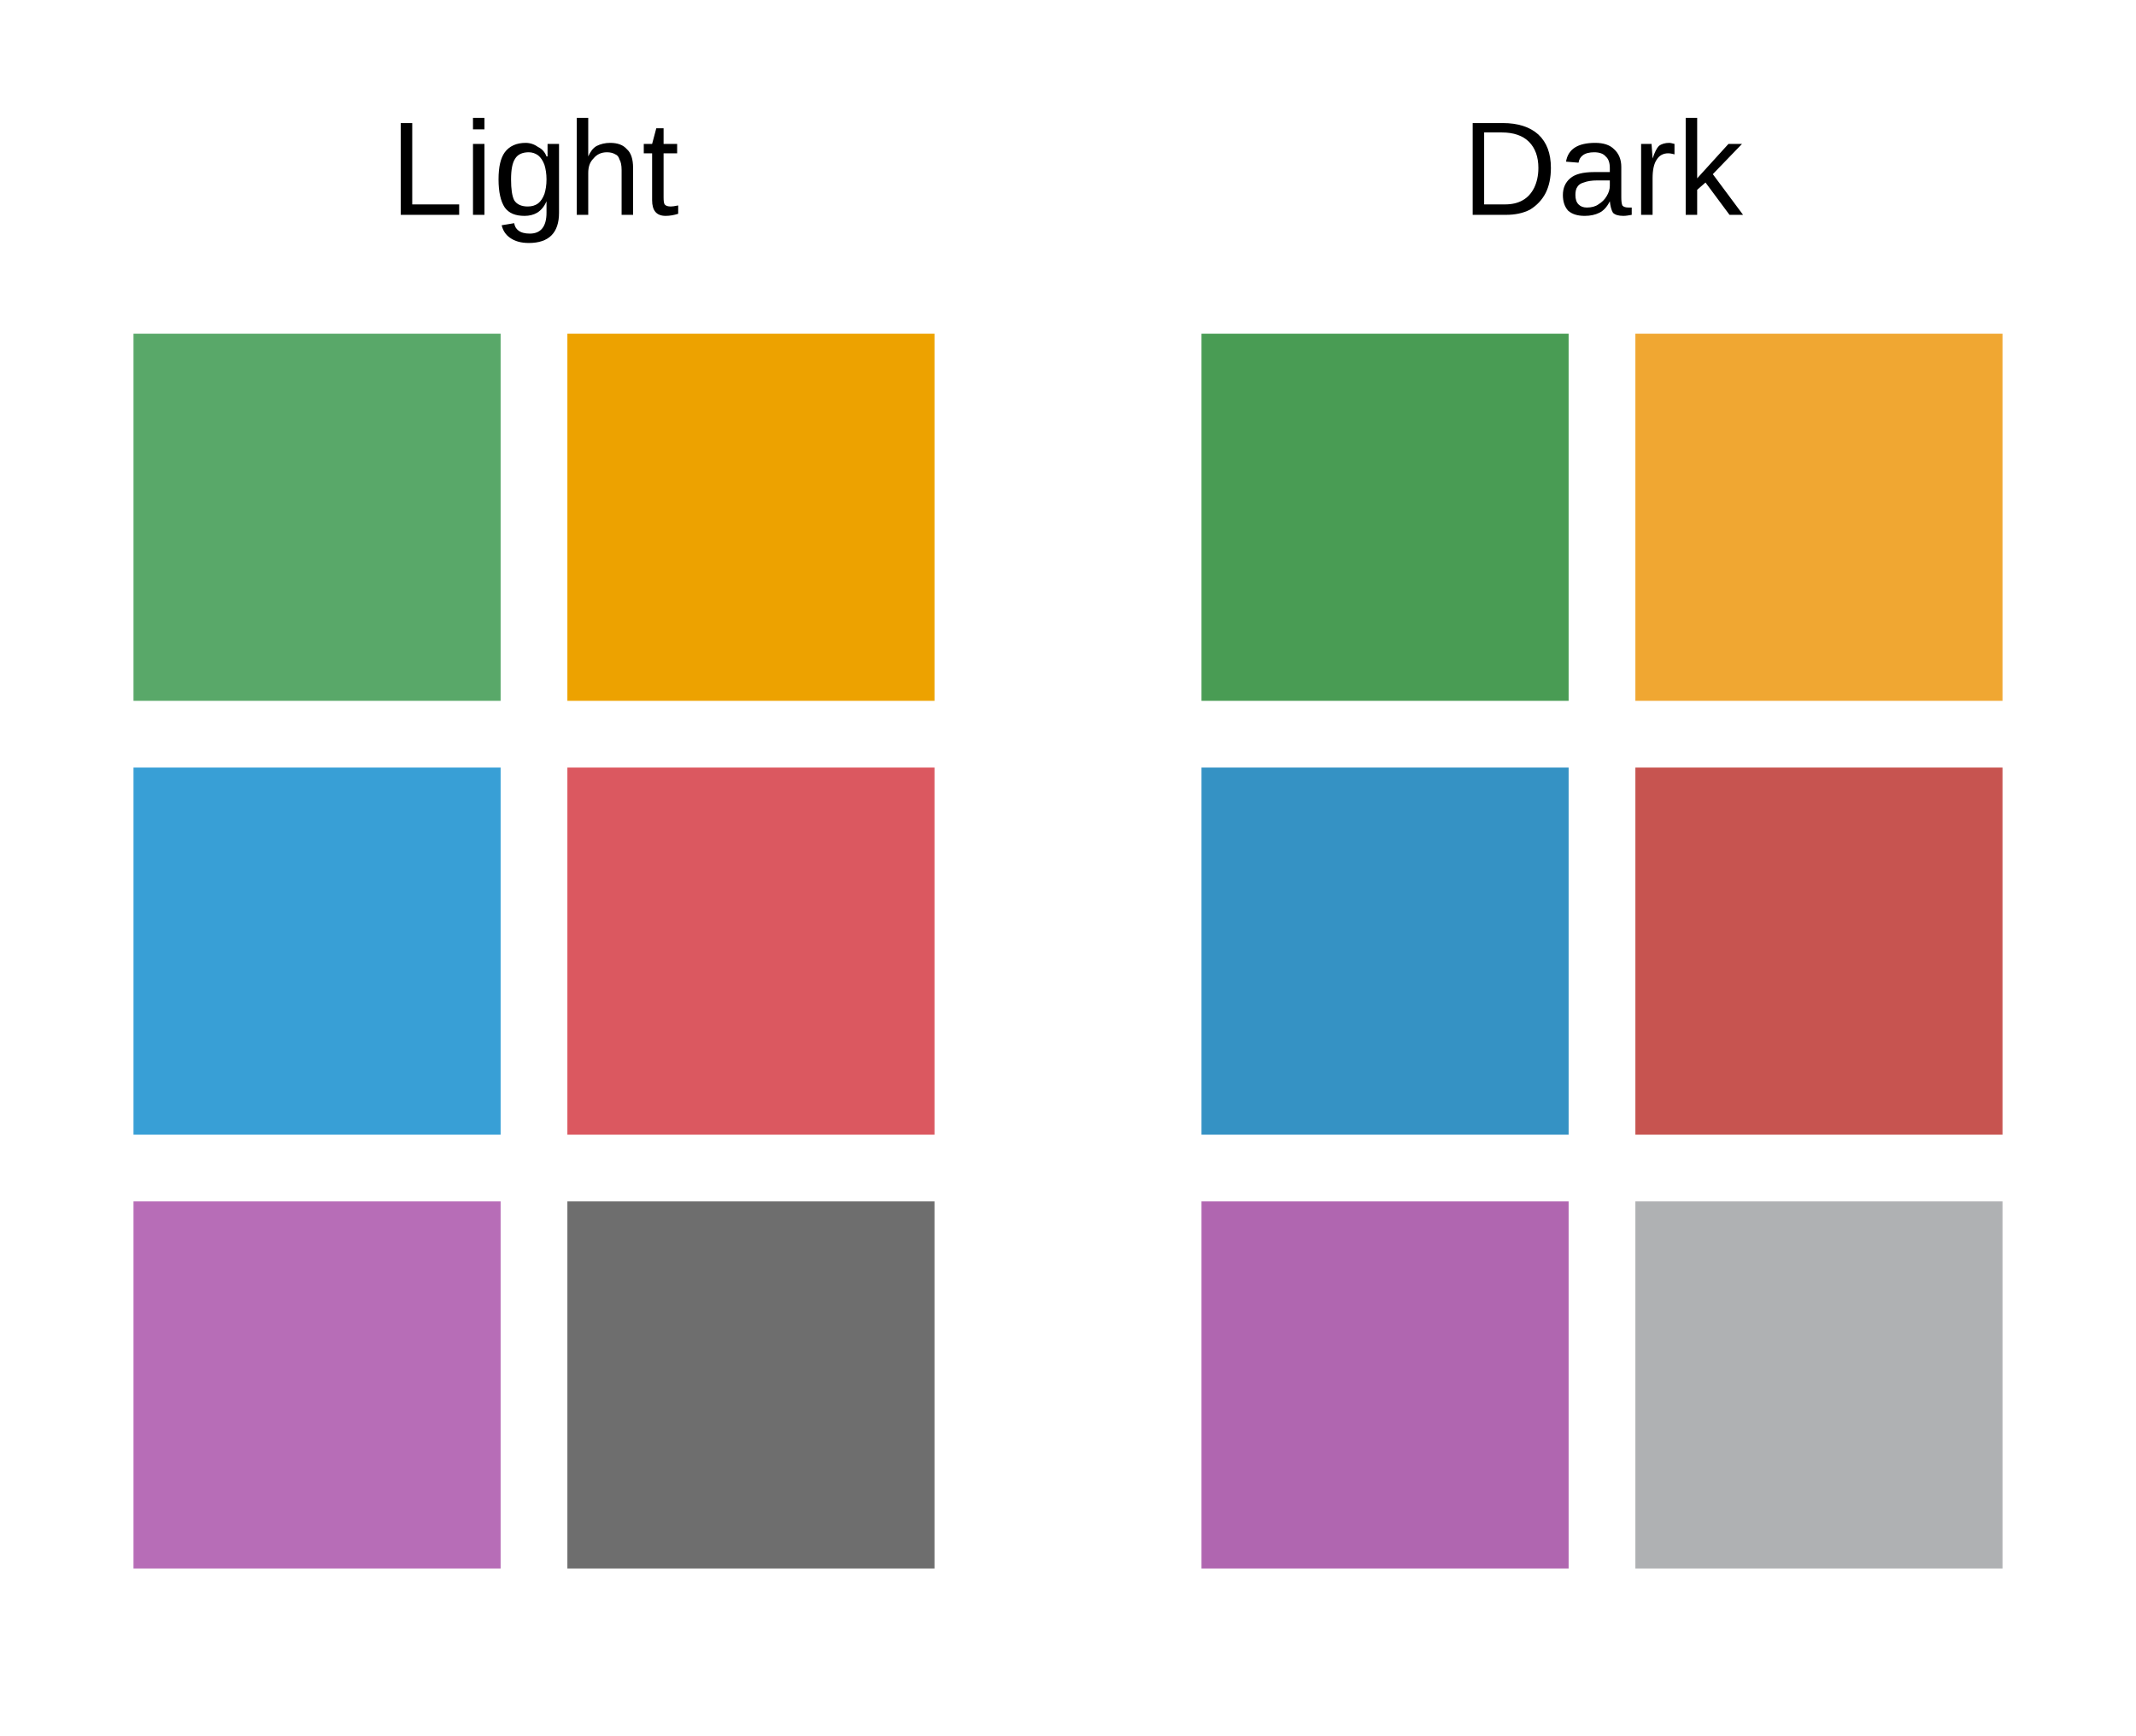
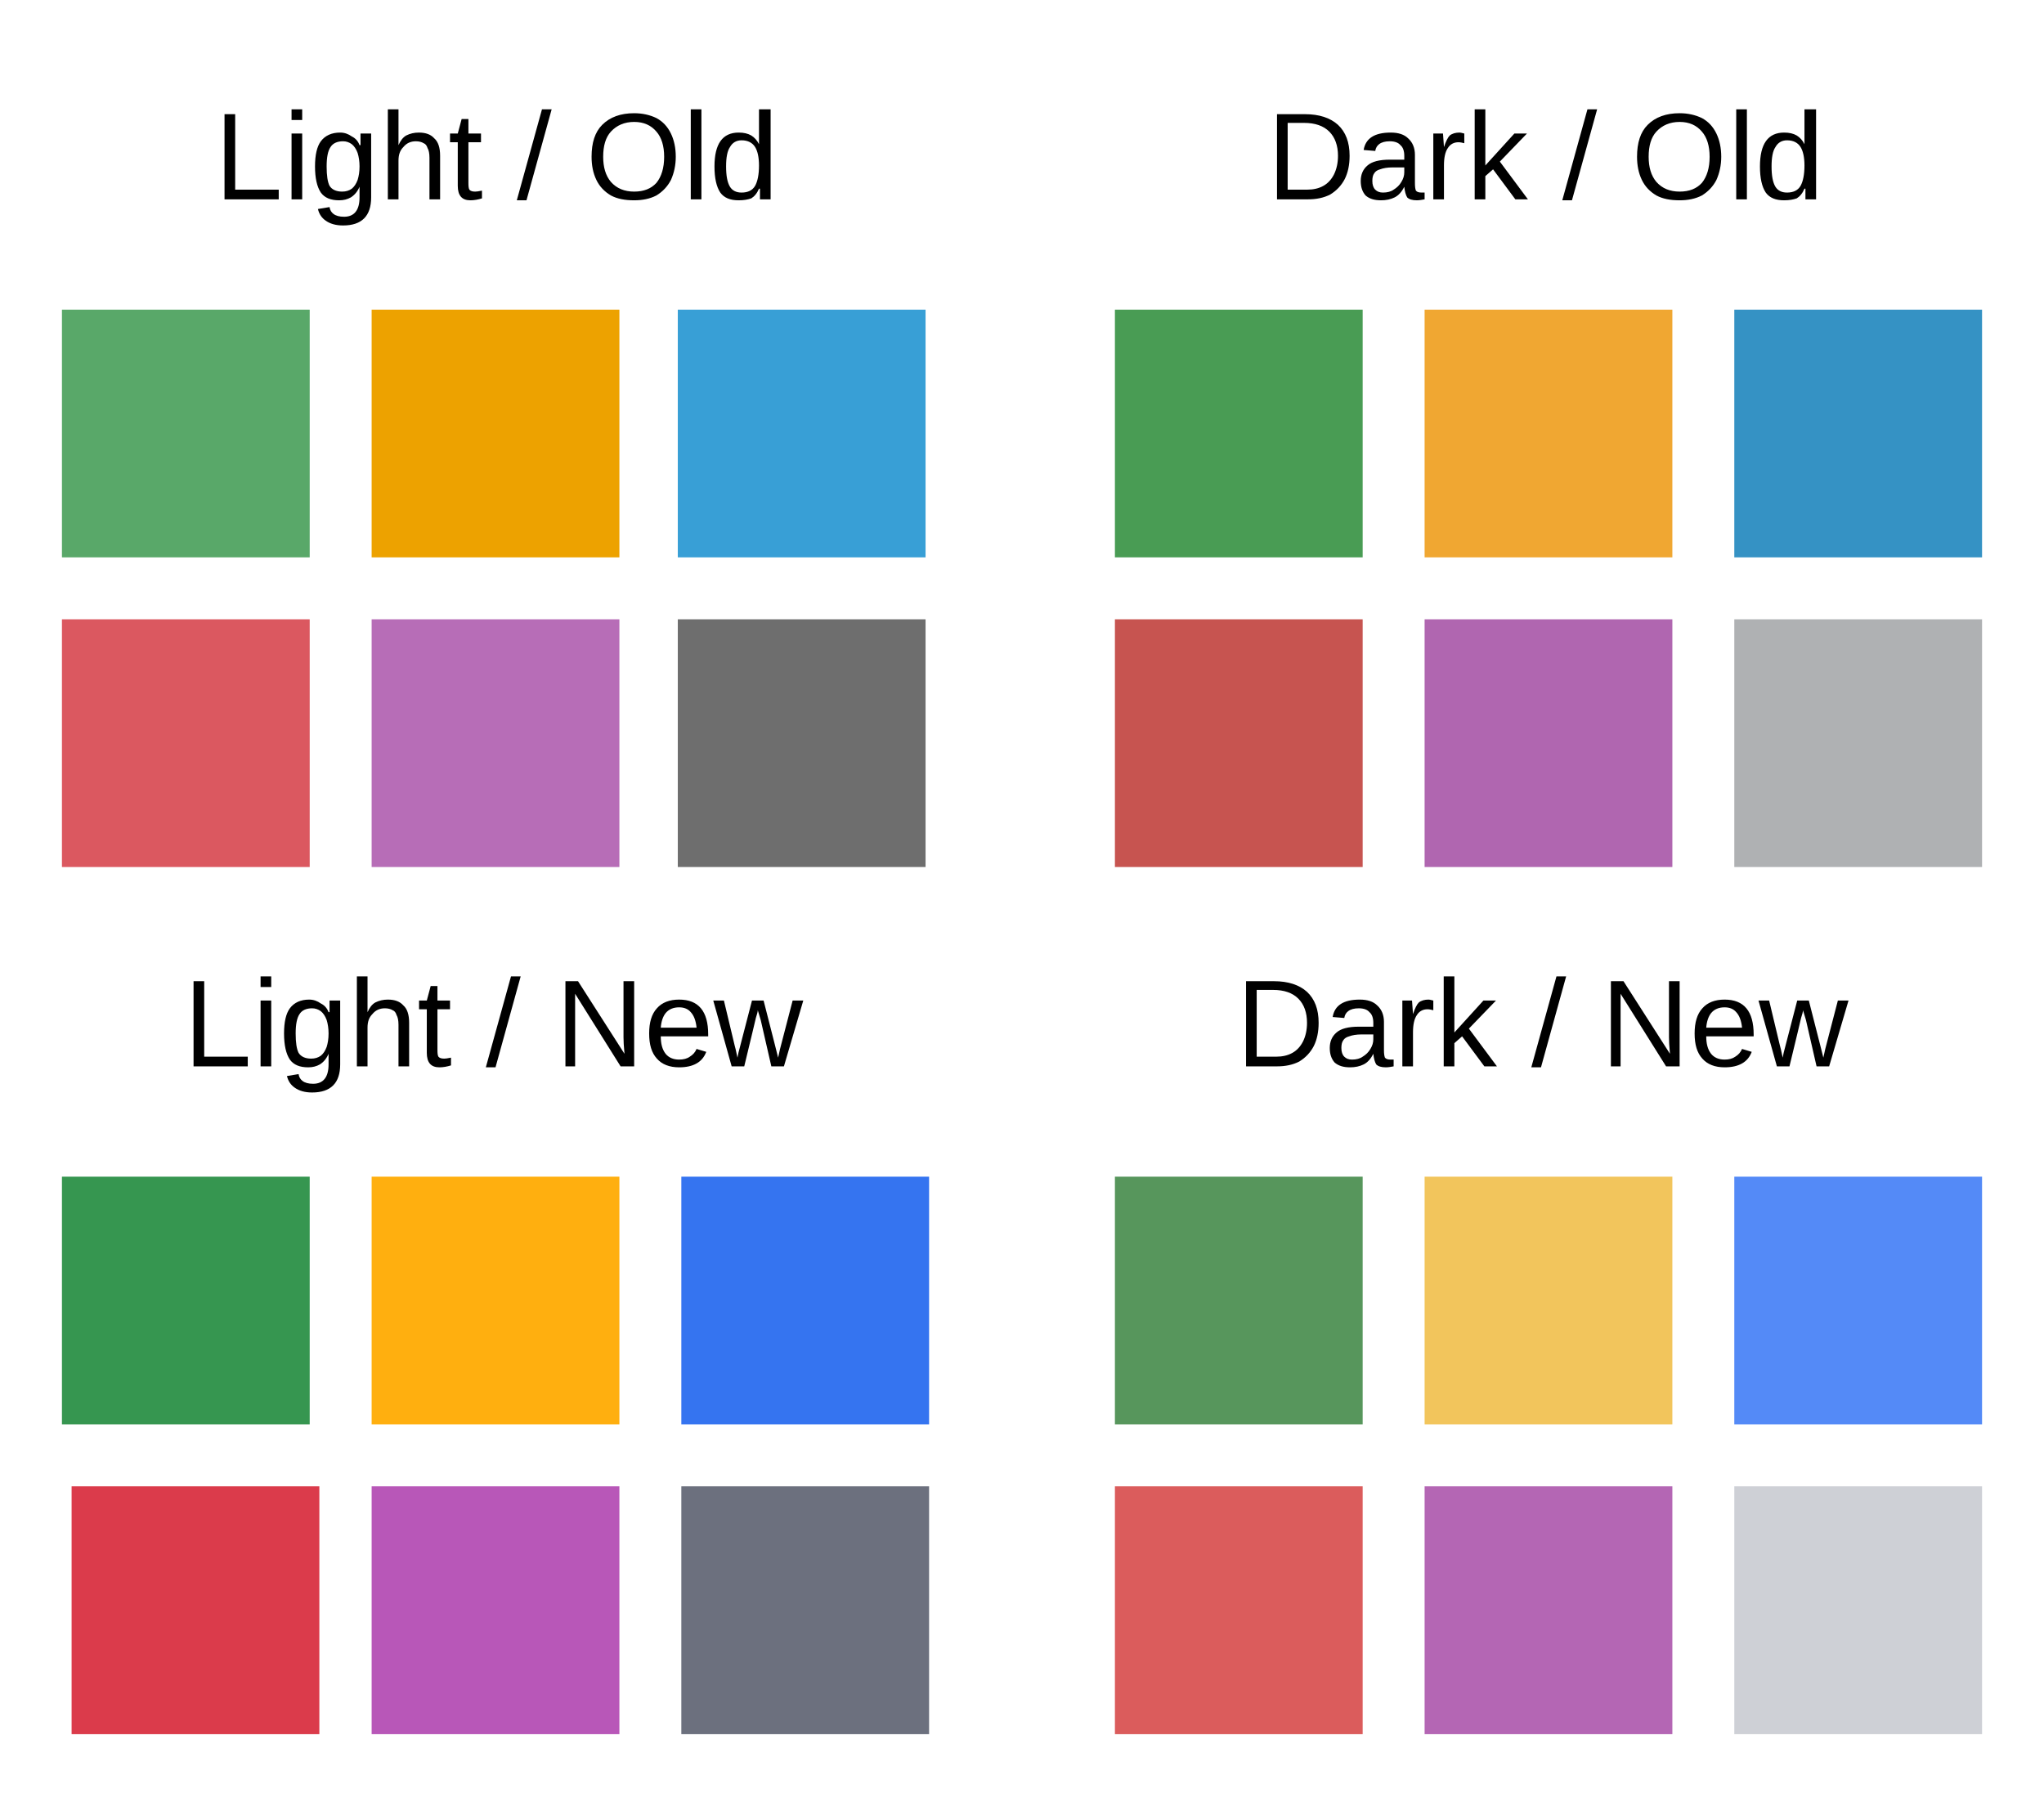
- <svg xmlns="http://www.w3.org/2000/svg" width="100%" height="100%" viewBox="0 0 32 26" version="1.1" xml:space="preserve" style="fill-rule:evenodd;clip-rule:evenodd;stroke-linejoin:round;stroke-miterlimit:2;">
-   <g id="Light">
-     <rect x="2" y="18" width="5.5" height="5.5" style="fill:#b76db7;" />
-     <rect x="8.5" y="18" width="5.5" height="5.5" style="fill:#6e6e6e;" />
-     <rect x="2" y="5" width="5.5" height="5.5" style="fill:#59a869;" />
-     <rect x="8.5" y="5" width="5.5" height="5.5" style="fill:#eda200;" />
-     <rect x="2" y="11.5" width="5.5" height="5.5" style="fill:#389fd6;" />
-     <rect x="8.5" y="11.5" width="5.5" height="5.5" style="fill:#db5860;" />
-     <text x="5.832px" y="3.216px" style="font-family:'ArialMT', 'Arial', sans-serif;font-size:2px;">Light</text>
+ <svg xmlns="http://www.w3.org/2000/svg" width="100%" height="100%" viewBox="0 0 33 29" version="1.1" xml:space="preserve" style="fill-rule:evenodd;clip-rule:evenodd;stroke-linejoin:round;stroke-miterlimit:2;">
+   <g id="Dark---New">
+     <rect x="28" y="24" width="4" height="4" style="fill:#ced0d6;" />
+     <rect x="23" y="24" width="4" height="4" style="fill:#b466b4;" />
+     <rect x="18" y="19" width="4" height="4" style="fill:#57965c;" />
+     <rect x="23" y="19" width="4" height="4" style="fill:#f2c55c;" />
+     <rect x="28" y="19" width="4" height="4" style="fill:#548af7;" />
+     <rect x="18" y="24" width="4" height="4" style="fill:#db5c5c;" />
+     <g transform="matrix(2,0,0,2,29.8363,17.216)">
+         </g>
+     <text x="19.946px" y="17.216px" style="font-family:'ArialMT', 'Arial', sans-serif;font-size:2px;">Dark / New</text>
  </g>
-   <g id="Dark">
-     <rect x="24.5" y="18" width="5.5" height="5.5" style="fill:#afb1b3;" />
-     <rect x="18" y="18" width="5.5" height="5.5" style="fill:#b066b0;" />
-     <rect x="18" y="5" width="5.5" height="5.5" style="fill:#499c54;" />
-     <rect x="24.5" y="5" width="5.5" height="5.5" style="fill:#f0a732;" />
-     <rect x="18" y="11.5" width="5.5" height="5.5" style="fill:#3592c4;" />
-     <rect x="24.5" y="11.5" width="5.5" height="5.5" style="fill:#c75450;" />
-     <text x="21.889px" y="3.216px" style="font-family:'ArialMT', 'Arial', sans-serif;font-size:2px;">Dark</text>
+   <g id="Dark---Old">
+     <rect x="28" y="10" width="4" height="4" style="fill:#afb1b3;" />
+     <rect x="23" y="10" width="4" height="4" style="fill:#b066b0;" />
+     <rect x="18" y="5" width="4" height="4" style="fill:#499c54;" />
+     <rect x="23" y="5" width="4" height="4" style="fill:#f0a732;" />
+     <rect x="28" y="5" width="4" height="4" style="fill:#3592c4;" />
+     <rect x="18" y="10" width="4" height="4" style="fill:#c75450;" />
+     <g transform="matrix(2,0,0,2,29.4477,3.216)">
+         </g>
+     <text x="20.446px" y="3.216px" style="font-family:'ArialMT', 'Arial', sans-serif;font-size:2px;">Dark / Old</text>
+   </g>
+   <g id="Light---New">
+     <rect x="6" y="24" width="4" height="4" style="fill:#b857b8;" />
+     <rect x="11" y="24" width="4" height="4" style="fill:#6c707e;" />
+     <rect x="1" y="19" width="4" height="4" style="fill:#369650;" />
+     <rect x="6" y="19" width="4" height="4" style="fill:#ffaf0f;" />
+     <rect x="11" y="19" width="4" height="4" style="fill:#3574f0;" />
+     <rect x="1.156" y="24" width="4" height="4" style="fill:#db3b4b;" />
+     <g transform="matrix(2,0,0,2,12.9584,17.216)">
+         </g>
+     <text x="2.954px" y="17.216px" style="font-family:'ArialMT', 'Arial', sans-serif;font-size:2px;">Light / New</text>
+   </g>
+   <g id="Light---Old">
+     <rect x="6" y="10" width="4" height="4" style="fill:#b76db7;" />
+     <rect x="10.943" y="10" width="4" height="4" style="fill:#6e6e6e;" />
+     <rect x="1" y="5" width="4" height="4" style="fill:#59a869;" />
+     <rect x="6" y="5" width="4" height="4" style="fill:#eda200;" />
+     <rect x="10.943" y="5" width="4" height="4" style="fill:#389fd6;" />
+     <rect x="1" y="10" width="4" height="4" style="fill:#db5860;" />
+     <g transform="matrix(2,0,0,2,12.5697,3.216)">
+         </g>
+     <text x="3.454px" y="3.216px" style="font-family:'ArialMT', 'Arial', sans-serif;font-size:2px;">Light / Old</text>
  </g>
</svg>
